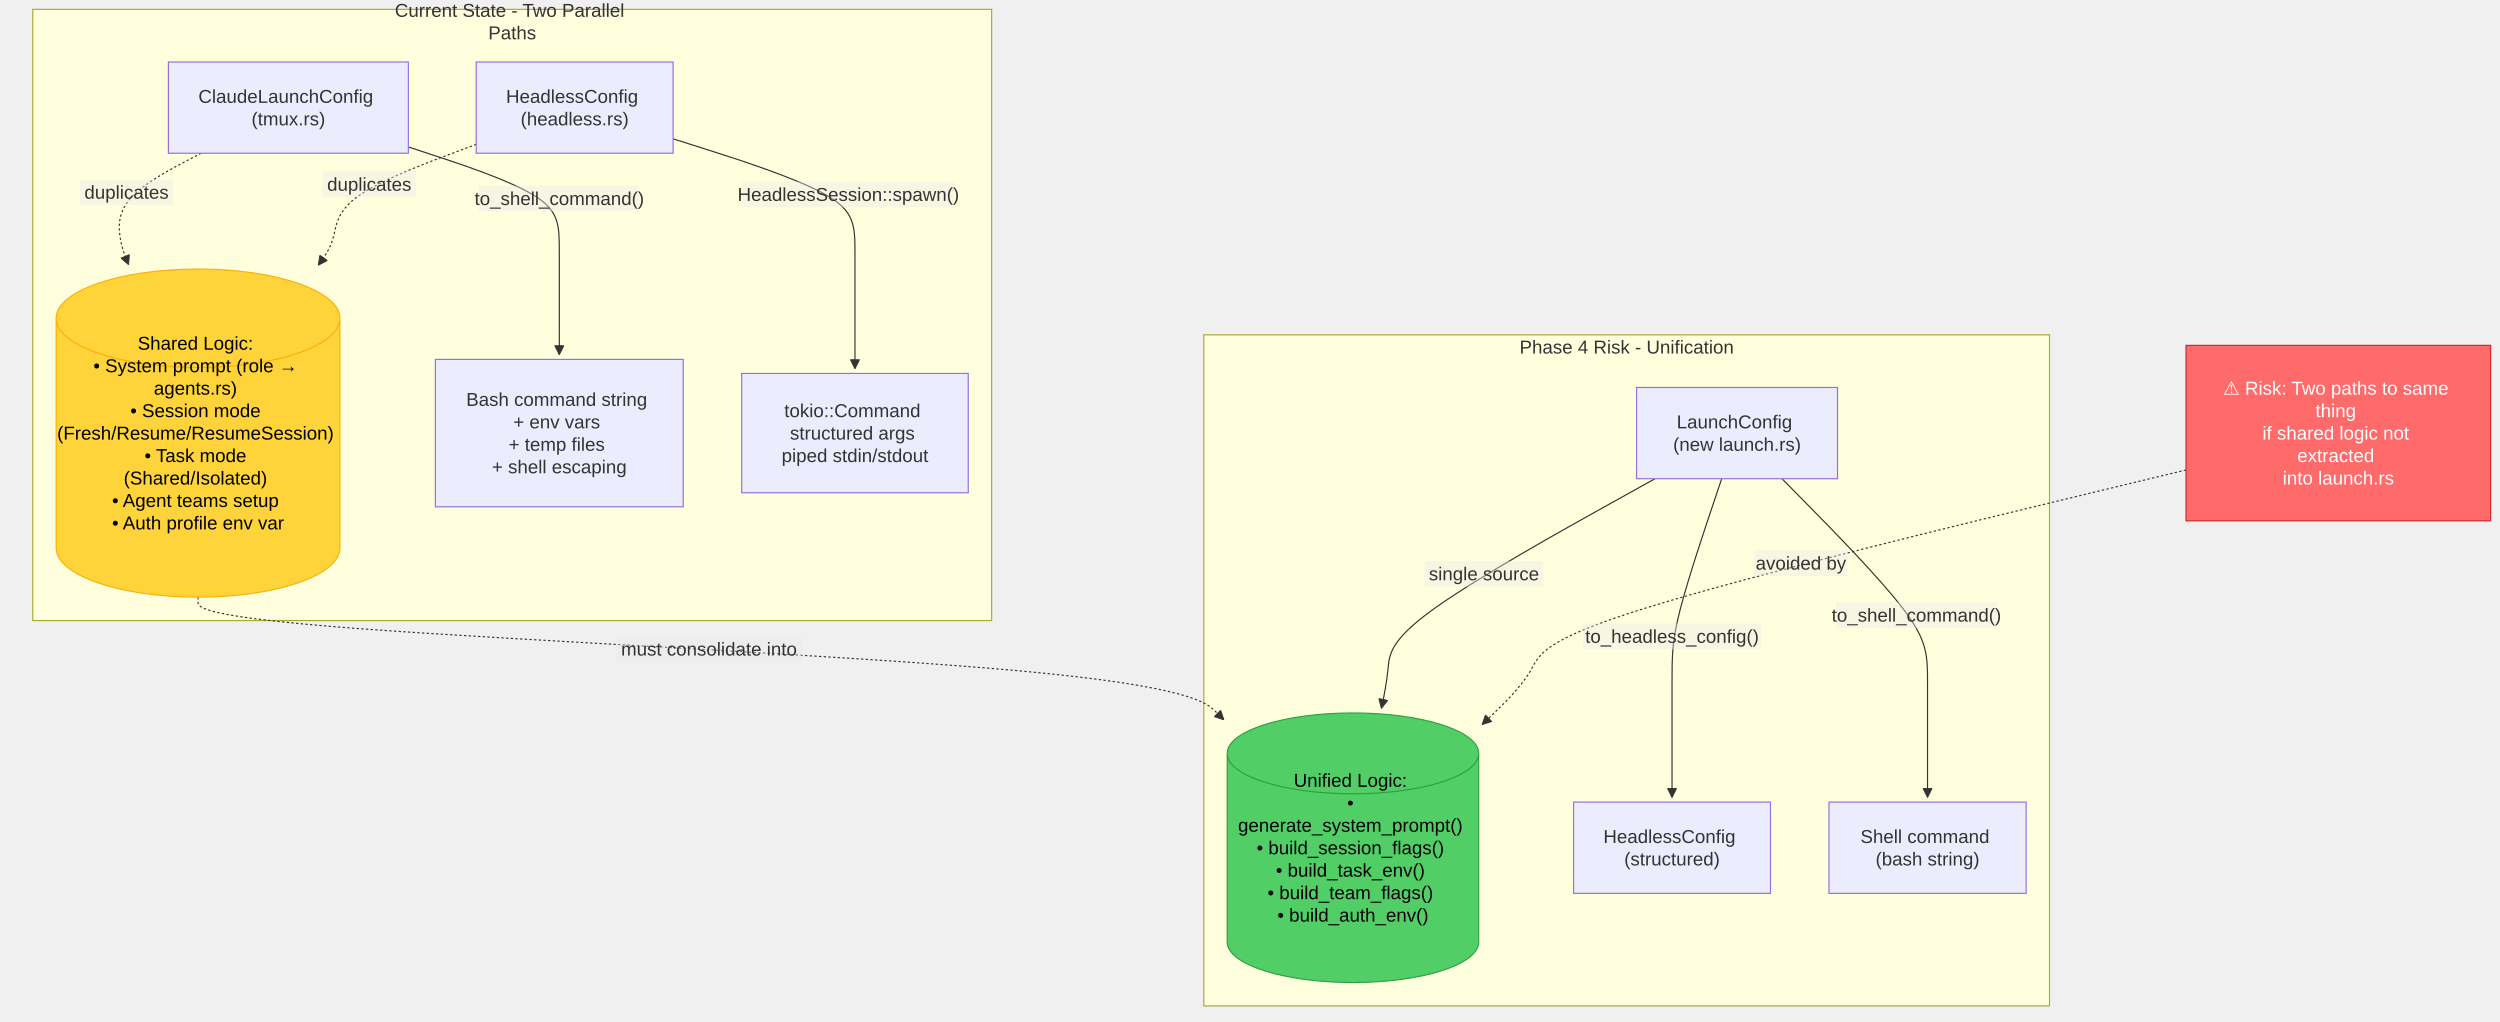
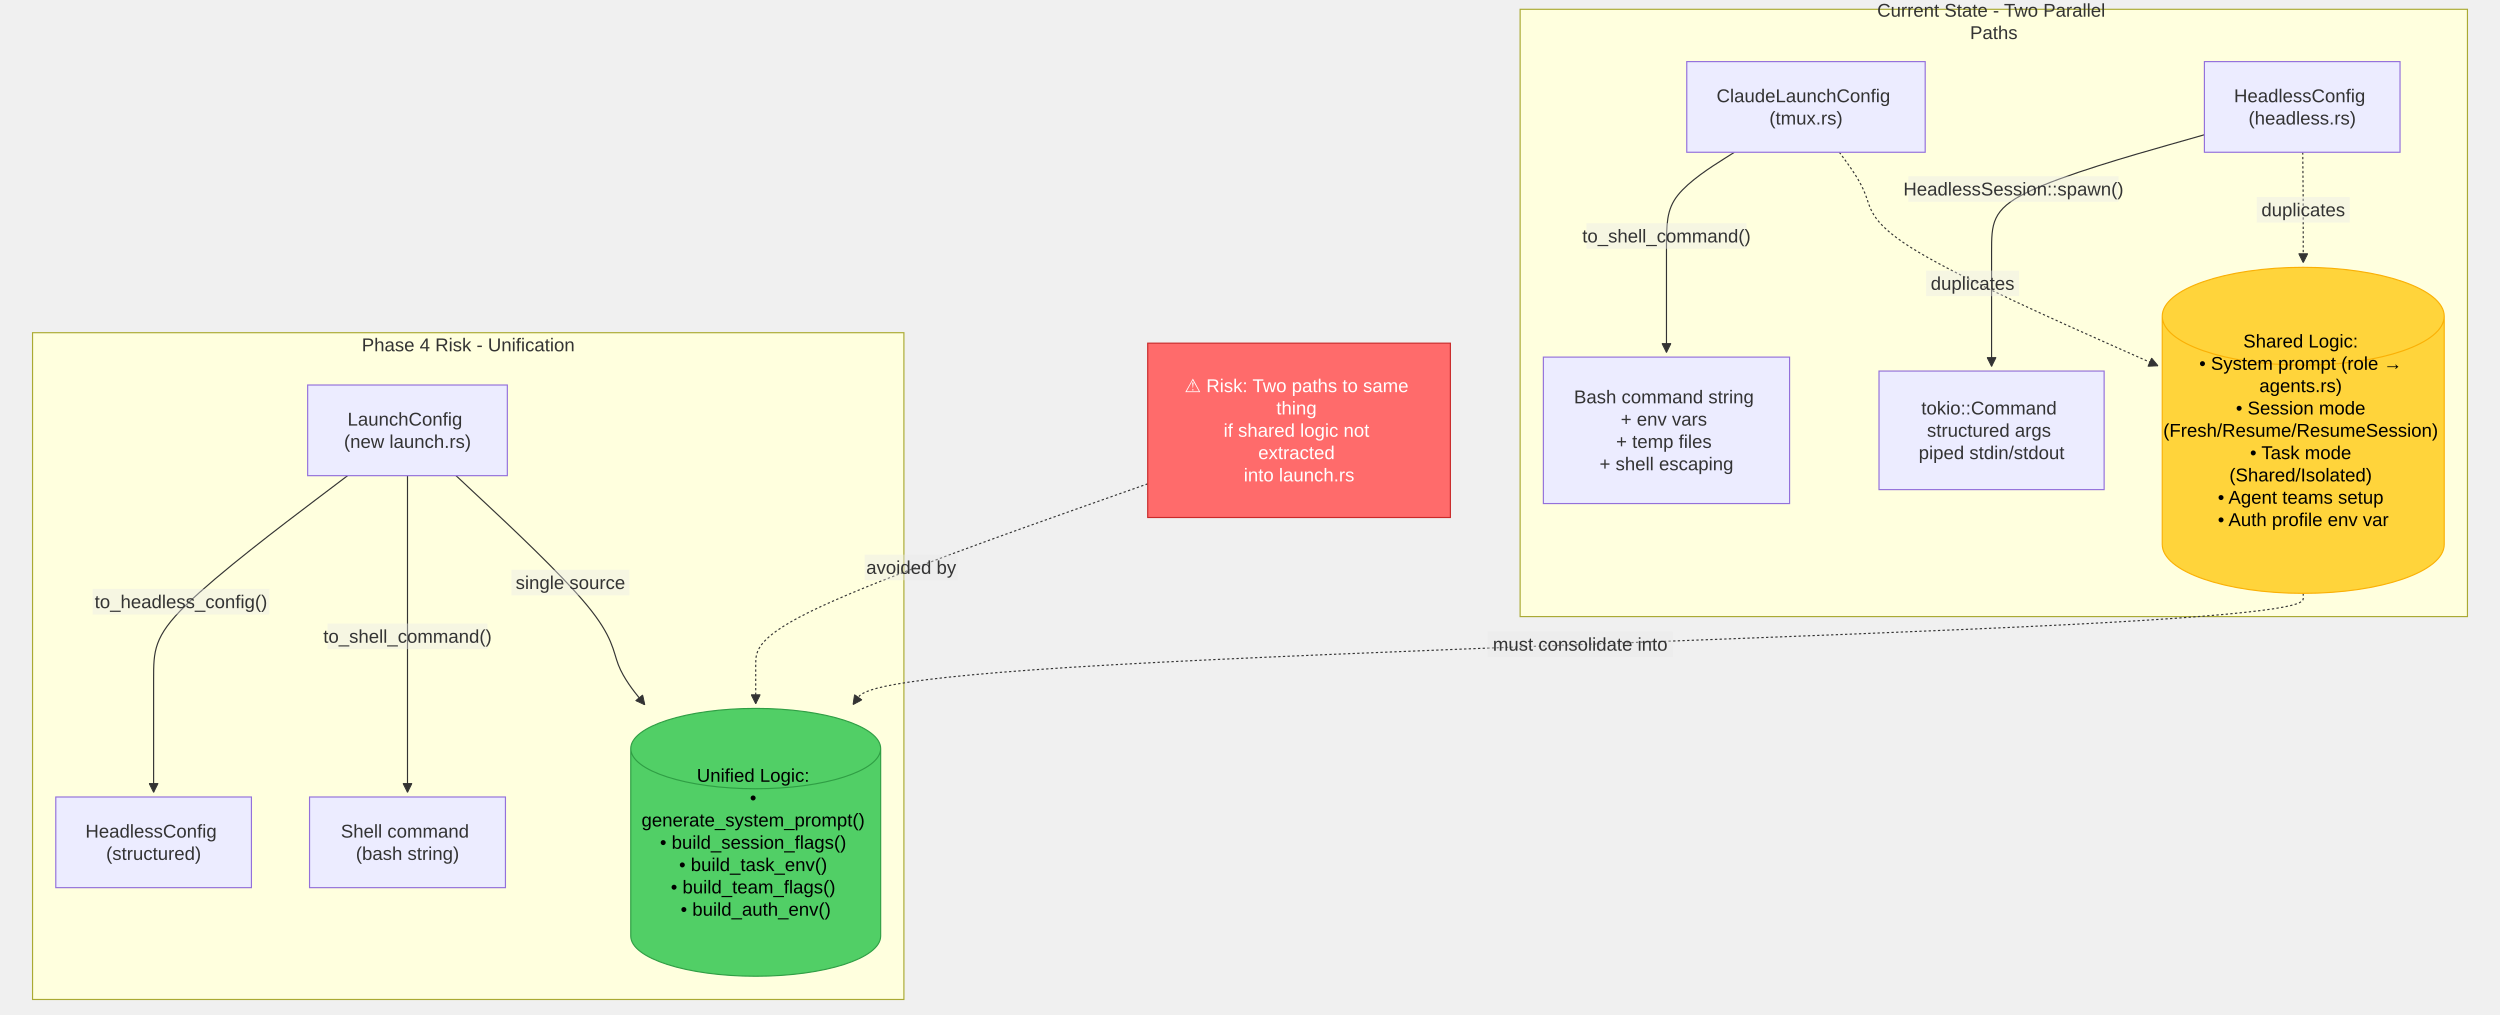
- <svg xmlns="http://www.w3.org/2000/svg" width="2137.194" height="872.923" viewBox="-8 -28 2137.194 872.923" class="mermaid">
+ <svg xmlns="http://www.w3.org/2000/svg" width="2150.923" height="872.923" viewBox="-8 -28 2150.923 872.923" class="mermaid">
  <style>
.mermaid{font-family:trebuchet ms, verdana, arial, sans-serif;font-size:16px;fill:#333333;}
.error-icon{fill:#552222;}
.error-text{fill:#552222;stroke:#552222;}
.edge-thickness-normal{stroke-width:1px;}
.edge-thickness-thick{stroke-width:3.5px;}
.edge-pattern-solid{stroke-dasharray:0;}
.edge-thickness-invisible{stroke-width:0;fill:none;}
.edge-pattern-dashed{stroke-dasharray:3;}
.edge-pattern-dotted{stroke-dasharray:2;}
.marker{fill:#333333;stroke:#333333;}
.marker.cross{stroke:#333333;}
svg{font-family:trebuchet ms, verdana, arial, sans-serif;font-size:16px;}
p{margin:0;}
.label{font-family:trebuchet ms, verdana, arial, sans-serif;color:#333333;}
.cluster-label text{fill:#333333;}
.cluster-label span{color:#333333;}
.cluster-label span p{background-color:transparent;}
.label text,span{fill:#333333;color:#333333;}
.node rect,.node circle,.node ellipse,.node polygon,.node path{fill:#ECECFF;stroke:#9370DB;stroke-width:1px;}
.rough-node .label text,.node .label text,.image-shape .label,.icon-shape .label{text-anchor:middle;}
.node .katex path{fill:#000;stroke:#000;stroke-width:1px;}
.rough-node .label,.node .label,.image-shape .label,.icon-shape .label{text-align:center;}
.node.clickable{cursor:pointer;}
.root .anchor path{fill:#333333!important;stroke-width:0;stroke:#333333;}
.arrowheadPath{fill:#333333;}
.edgePath .path{stroke:#333333;stroke-width:2.0px;}
.flowchart-link{stroke:#333333;fill:none;}
.edgeLabel{background-color:rgba(232, 232, 232, 0.8);text-align:center;}
.edgeLabel p{background-color:rgba(232, 232, 232, 0.8);}
.edgeLabel rect{opacity:0.5;background-color:rgba(232, 232, 232, 0.8);fill:rgba(232, 232, 232, 0.8);}
.labelBkg{background-color:rgba(232, 232, 232, 0.5);}
.cluster rect{fill:#ffffde;stroke:#aaaa33;stroke-width:1px;}
.cluster text{fill:#333333;}
.cluster span{color:#333333;}
.flowchartTitleText{text-anchor:middle;font-size:18px;fill:#333333;}
rect.text{fill:none;stroke-width:0;}

.riskNode rect { fill:#ff6b6b !important; stroke:#c92a2a !important; color:#fff !important; }
.riskNode polygon { fill:#ff6b6b !important; stroke:#c92a2a !important; color:#fff !important; }
.riskNode ellipse { fill:#ff6b6b !important; stroke:#c92a2a !important; color:#fff !important; }
.riskNode circle { fill:#ff6b6b !important; stroke:#c92a2a !important; color:#fff !important; }
.riskNode path { fill:#ff6b6b !important; stroke:#c92a2a !important; color:#fff !important; }
.riskNode tspan, .riskNode text { fill:#fff !important; }
.sharedNode rect { fill:#ffd43b !important; stroke:#fab005 !important; color:#000 !important; }
.sharedNode polygon { fill:#ffd43b !important; stroke:#fab005 !important; color:#000 !important; }
.sharedNode ellipse { fill:#ffd43b !important; stroke:#fab005 !important; color:#000 !important; }
.sharedNode circle { fill:#ffd43b !important; stroke:#fab005 !important; color:#000 !important; }
.sharedNode path { fill:#ffd43b !important; stroke:#fab005 !important; color:#000 !important; }
.sharedNode tspan, .sharedNode text { fill:#000 !important; }
.unifiedNode rect { fill:#51cf66 !important; stroke:#2f9e44 !important; color:#000 !important; }
.unifiedNode polygon { fill:#51cf66 !important; stroke:#2f9e44 !important; color:#000 !important; }
.unifiedNode ellipse { fill:#51cf66 !important; stroke:#2f9e44 !important; color:#000 !important; }
.unifiedNode circle { fill:#51cf66 !important; stroke:#2f9e44 !important; color:#000 !important; }
.unifiedNode path { fill:#51cf66 !important; stroke:#2f9e44 !important; color:#000 !important; }
.unifiedNode tspan, .unifiedNode text { fill:#000 !important; }
  </style>
  <defs>
    <marker id="arrow_point" viewBox="0 0 10 10" refX="10" refY="5" markerWidth="8" markerHeight="8" orient="auto" markerUnits="userSpaceOnUse">
      <path d="M 0 0 L 10 5 L 0 10 z" class="marker" />
    </marker>
    <marker id="arrow_point_start" viewBox="0 0 10 10" refX="4.5" refY="5" markerWidth="8" markerHeight="8" orient="auto" markerUnits="userSpaceOnUse">
      <path d="M 0 5 L 10 10 L 10 0 z" class="marker" />
    </marker>
    <marker id="arrow_cross" viewBox="0 0 11 11" refX="12" refY="5.2" markerWidth="11" markerHeight="11" orient="auto" markerUnits="userSpaceOnUse">
-       <path d="M 1 1 L 10 10 M 10 1 L 1 10" class="marker cross" fill="none" stroke-width="2" />
+       <path d="M 1 1 L 10 10 M 10 1 L 1 10" class="marker cross" stroke-width="2" fill="none" />
    </marker>
    <marker id="arrow_cross_start" viewBox="0 0 11 11" refX="-1" refY="5.2" markerWidth="11" markerHeight="11" orient="auto" markerUnits="userSpaceOnUse">
      <path d="M 1 1 L 10 10 M 10 1 L 1 10" class="marker cross" fill="none" stroke-width="2" />
    </marker>
    <marker id="arrow_circle" viewBox="0 0 10 10" refX="11" refY="5" markerWidth="11" markerHeight="11" orient="auto" markerUnits="userSpaceOnUse">
      <circle cx="5" cy="5" r="5" class="marker" />
    </marker>
    <marker id="arrow_circle_start" viewBox="0 0 10 10" refX="-1" refY="5" markerWidth="11" markerHeight="11" orient="auto" markerUnits="userSpaceOnUse">
      <circle cx="5" cy="5" r="5" class="marker" />
    </marker>
  </defs>
  <g class="root">
    <g class="clusters">
      <g class="cluster" id="subgraph-subGraph0">
-         <rect x="20" y="-20" width="819.732" height="522.496" class="cluster" />
-         <text x="429.866" y="-4" class="cluster-label" text-anchor="middle">
-           <tspan x="429.866" y="-4" dy="-0.6em">Current State - Two Parallel</tspan>
-           <tspan x="429.866" dy="1.2em">Paths</tspan>
+         <rect x="1299.868" y="-20" width="815.055" height="522.496" class="cluster" />
+         <text x="1707.395" y="-4" class="cluster-label" text-anchor="middle">
+           <tspan x="1707.395" y="-4" dy="-0.6em">Current State - Two Parallel</tspan>
+           <tspan x="1707.395" dy="1.2em">Paths</tspan>
        </text>
      </g>
      <g class="cluster" id="subgraph-subGraph1">
-         <rect x="1021.115" y="258.248" width="722.977" height="573.675" class="cluster" />
-         <text x="1382.604" y="274.248" class="cluster-label" text-anchor="middle">Phase 4 Risk - Unification</text>
+         <rect x="20" y="258.248" width="749.691" height="573.675" class="cluster" />
+         <text x="394.846" y="274.248" class="cluster-label" text-anchor="middle">Phase 4 Risk - Unification</text>
      </g>
    </g>
    <g class="edgePaths">
      <g class="edge" id="edge-L-TmuxPath-ShellCmd-0">
-         <path d="M341.098,97.658L362.603,104.715C384.109,111.772,427.12,125.886,448.625,139.11C470.131,152.333,470.131,164.667,470.131,187.208C470.131,209.749,470.131,242.499,470.131,258.873L470.131,275.248" class="edge-thickness-normal edge-pattern-solid edge-thickness-normal edge-pattern-solid flowchart-link" marker-end="url(#arrow_point)" />
+         <path d="M1484.214,103L1474.475,109.167C1464.736,115.333,1445.259,127.667,1435.521,140C1425.782,152.333,1425.782,164.667,1425.782,187.208C1425.782,209.749,1425.782,242.499,1425.782,258.873L1425.782,275.248" class="edge-thickness-normal edge-pattern-solid edge-thickness-normal edge-pattern-solid flowchart-link" marker-end="url(#arrow_point)" />
      </g>
      <g class="edge" id="edge-L-HeadlessPath-TokioCmd-0">
-         <path d="M567.432,90.693L593.341,98.911C619.251,107.129,671.07,123.564,696.979,137.949C722.889,152.333,722.889,164.667,722.889,189.208C722.889,213.749,722.889,250.499,722.889,268.873L722.889,287.248" class="edge-thickness-normal edge-pattern-solid edge-thickness-normal edge-pattern-solid flowchart-link" marker-end="url(#arrow_point)" />
+         <path d="M1888.599,87.931L1858.08,96.609C1827.561,105.287,1766.523,122.644,1736.004,137.489C1705.485,152.333,1705.485,164.667,1705.485,189.208C1705.485,213.749,1705.485,250.499,1705.485,268.873L1705.485,287.248" class="edge-thickness-normal edge-pattern-solid edge-thickness-normal edge-pattern-solid flowchart-link" marker-end="url(#arrow_point)" />
      </g>
      <g class="edge" id="edge-L-TmuxPath-SharedLogic-0">
-         <path d="M163.925,103L152.129,109.167C140.333,115.333,116.741,127.667,104.945,140C93.148,152.333,93.148,164.667,94.613,174.384C96.077,184.101,99.005,191.201,100.469,194.752L101.933,198.302" class="edge-thickness-normal edge-pattern-dotted edge-thickness-normal edge-pattern-solid flowchart-link" marker-end="url(#arrow_point)" />
+         <path d="M1574.517,103L1579.058,109.167C1583.598,115.333,1592.678,127.667,1597.218,140C1601.759,152.333,1601.759,164.667,1642.911,189.12C1684.064,213.574,1766.369,250.148,1807.521,268.436L1848.674,286.723" class="edge-thickness-normal edge-pattern-dotted edge-thickness-normal edge-pattern-solid flowchart-link" marker-end="url(#arrow_point)" />
      </g>
      <g class="edge" id="edge-L-HeadlessPath-SharedLogic-0">
-         <path d="M399.111,95.414L379.203,102.845C359.295,110.276,319.479,125.138,299.57,138.736C279.662,152.333,279.662,164.667,277.066,174.458C274.469,184.249,269.277,191.499,266.681,195.123L264.084,198.748" class="edge-thickness-normal edge-pattern-dotted edge-thickness-normal edge-pattern-solid flowchart-link" marker-end="url(#arrow_point)" />
+         <path d="M1973.204,103L1973.274,109.167C1973.344,115.333,1973.485,127.667,1973.556,140C1973.626,152.333,1973.626,164.667,1973.626,174.333C1973.626,184,1973.626,191,1973.626,194.5L1973.626,198" class="edge-thickness-normal edge-pattern-dotted edge-thickness-normal edge-pattern-solid flowchart-link" marker-end="url(#arrow_point)" />
      </g>
      <g class="edge" id="edge-L-NewLaunch-HeadlessOut-0">
-         <path d="M1463.84,381.248L1456.763,402.29C1449.685,423.331,1435.531,465.414,1428.454,492.622C1421.377,519.83,1421.377,532.163,1421.377,556.532C1421.377,580.901,1421.377,617.305,1421.377,635.507L1421.377,653.71" class="edge-thickness-normal edge-pattern-solid edge-thickness-normal edge-pattern-solid flowchart-link" marker-end="url(#arrow_point)" />
+         <path d="M291.045,381.248L263.23,402.29C235.416,423.331,179.788,465.414,151.974,492.622C124.16,519.83,124.16,532.163,124.16,556.532C124.16,580.901,124.16,617.305,124.16,635.507L124.16,653.71" class="edge-thickness-normal edge-pattern-solid edge-thickness-normal edge-pattern-solid flowchart-link" marker-end="url(#arrow_point)" />
      </g>
      <g class="edge" id="edge-L-NewLaunch-ShellOut-0">
-         <path d="M1515.393,381.248L1536.13,402.29C1556.867,423.331,1598.341,465.414,1619.078,492.622C1639.815,519.83,1639.815,532.163,1639.815,556.532C1639.815,580.901,1639.815,617.305,1639.815,635.507L1639.815,653.71" class="edge-thickness-normal edge-pattern-solid edge-thickness-normal edge-pattern-solid flowchart-link" marker-end="url(#arrow_point)" />
+         <path d="M342.598,381.248L342.598,402.29C342.598,423.331,342.598,465.414,342.598,492.622C342.598,519.83,342.598,532.163,342.598,556.532C342.598,580.901,342.598,617.305,342.598,635.507L342.598,653.71" class="edge-thickness-normal edge-pattern-solid edge-thickness-normal edge-pattern-solid flowchart-link" marker-end="url(#arrow_point)" />
      </g>
      <g class="edge" id="edge-L-NewLaunch-UnifiedLogic-0">
-         <path d="M1406.806,381.248L1368.958,402.29C1331.109,423.331,1255.413,465.414,1217.565,492.622C1179.717,519.83,1179.717,532.163,1178.59,543.843C1177.464,555.523,1175.211,566.55,1174.084,572.064L1172.957,577.577" class="edge-thickness-normal edge-pattern-solid edge-thickness-normal edge-pattern-solid flowchart-link" marker-end="url(#arrow_point)" />
+         <path d="M384.334,381.248L406.852,402.29C429.37,423.331,474.406,465.414,496.924,492.622C519.441,519.83,519.441,532.163,523.996,543.977C528.55,555.792,537.66,567.087,542.214,572.735L546.769,578.383" class="edge-thickness-normal edge-pattern-solid edge-thickness-normal edge-pattern-solid flowchart-link" marker-end="url(#arrow_point)" />
      </g>
      <g class="edge" id="edge-L-SharedLogic-UnifiedLogic-0">
-         <path d="M161.297,482.496L161.297,486.663C161.297,490.83,161.297,499.163,300.25,509.496C439.202,519.83,717.108,532.163,863.271,545.475C1009.434,558.786,1023.854,573.076,1031.064,580.221L1038.274,587.366" class="edge-thickness-normal edge-pattern-dotted edge-thickness-normal edge-pattern-solid flowchart-link" marker-end="url(#arrow_point)" />
+         <path d="M1973.626,482.496L1973.626,486.663C1973.626,490.83,1973.626,499.163,1769.649,509.496C1565.671,519.83,1157.716,532.163,949.766,543.952C741.815,555.741,733.869,566.985,729.895,572.607L725.922,578.23" class="edge-thickness-normal edge-pattern-dotted edge-thickness-normal edge-pattern-solid flowchart-link" marker-end="url(#arrow_point)" />
      </g>
      <g class="edge" id="edge-L-Risk-UnifiedLogic-0">
-         <path d="M1860.791,373.756L1768.682,396.046C1676.573,418.336,1492.355,462.916,1400.246,491.373C1308.137,519.83,1308.137,532.163,1299.949,546.142C1291.761,560.122,1275.385,575.748,1267.197,583.56L1259.009,591.373" class="edge-thickness-normal edge-pattern-dotted edge-thickness-normal edge-pattern-solid flowchart-link" marker-end="url(#arrow_point)" />
+         <path d="M979.465,388.273L923.253,408.144C867.04,428.014,754.616,467.755,698.404,493.792C642.191,519.83,642.191,532.163,642.191,543.83C642.191,555.496,642.191,566.496,642.191,571.996L642.191,577.496" class="edge-thickness-normal edge-pattern-dotted edge-thickness-normal edge-pattern-solid flowchart-link" marker-end="url(#arrow_point)" />
      </g>
    </g>
    <g class="edgeLabels">
      <g class="edgeLabel" id="edge-label-L-TmuxPath-ShellCmd-0">
-         <rect x="401.331" y="130.723" width="137.6" height="22" class="edge-label-bg" />
-         <text x="470.131" y="141.723" class="edge-label" text-anchor="middle" dominant-baseline="central">to_shell_command()</text>
+         <rect x="1356.982" y="164.044" width="137.6" height="22" class="edge-label-bg" />
+         <text x="1425.782" y="175.044" class="edge-label" dominant-baseline="central" text-anchor="middle">to_shell_command()</text>
      </g>
      <g class="edgeLabel" id="edge-label-L-HeadlessPath-TokioCmd-0">
-         <rect x="626.845" y="127.21" width="180.8" height="22" class="edge-label-bg" />
-         <text x="717.245" y="138.21" class="edge-label" text-anchor="middle" dominant-baseline="central">HeadlessSession::spawn()</text>
+         <rect x="1633.901" y="123.65" width="180.8" height="22" class="edge-label-bg" />
+         <text x="1724.301" y="134.65" class="edge-label" dominant-baseline="central" text-anchor="middle">HeadlessSession::spawn()</text>
      </g>
      <g class="edgeLabel" id="edge-label-L-TmuxPath-SharedLogic-0">
-         <rect x="60.159" y="125.335" width="80" height="22" class="edge-label-bg" />
-         <text x="100.159" y="136.335" class="edge-label" dominant-baseline="central" text-anchor="middle">duplicates</text>
+         <rect x="1649.144" y="204.832" width="80" height="22" class="edge-label-bg" />
+         <text x="1689.144" y="215.832" class="edge-label" text-anchor="middle" dominant-baseline="central">duplicates</text>
      </g>
      <g class="edgeLabel" id="edge-label-L-HeadlessPath-SharedLogic-0">
-         <rect x="267.65" y="118.553" width="80" height="22" class="edge-label-bg" />
-         <text x="307.65" y="129.553" class="edge-label" dominant-baseline="central" text-anchor="middle">duplicates</text>
+         <rect x="1933.626" y="141.499" width="80" height="22" class="edge-label-bg" />
+         <text x="1973.626" y="152.499" class="edge-label" text-anchor="middle" dominant-baseline="central">duplicates</text>
      </g>
      <g class="edgeLabel" id="edge-label-L-NewLaunch-HeadlessOut-0">
-         <rect x="1345.377" y="505.004" width="152" height="22" class="edge-label-bg" />
-         <text x="1421.377" y="516.004" class="edge-label" text-anchor="middle" dominant-baseline="central">to_headless_config()</text>
+         <rect x="71.704" y="478.685" width="152" height="22" class="edge-label-bg" />
+         <text x="147.704" y="489.685" class="edge-label" dominant-baseline="central" text-anchor="middle">to_headless_config()</text>
      </g>
      <g class="edgeLabel" id="edge-label-L-NewLaunch-ShellOut-0">
-         <rect x="1561.524" y="486.866" width="137.6" height="22" class="edge-label-bg" />
-         <text x="1630.324" y="497.866" class="edge-label" text-anchor="middle" dominant-baseline="central">to_shell_command()</text>
+         <rect x="273.798" y="508.479" width="137.6" height="22" class="edge-label-bg" />
+         <text x="342.598" y="519.479" class="edge-label" text-anchor="middle" dominant-baseline="central">to_shell_command()</text>
      </g>
      <g class="edgeLabel" id="edge-label-L-NewLaunch-UnifiedLogic-0">
-         <rect x="1209.789" y="451.536" width="101.6" height="22" class="edge-label-bg" />
-         <text x="1260.589" y="462.536" class="edge-label" text-anchor="middle" dominant-baseline="central">single source</text>
+         <rect x="431.97" y="462.229" width="101.6" height="22" class="edge-label-bg" />
+         <text x="482.77" y="473.229" class="edge-label" text-anchor="middle" dominant-baseline="central">single source</text>
      </g>
      <g class="edgeLabel" id="edge-label-L-SharedLogic-UnifiedLogic-0">
-         <rect x="518.487" y="515.881" width="159.2" height="22" class="edge-label-bg" />
-         <text x="598.087" y="526.881" class="edge-label" text-anchor="middle" dominant-baseline="central">must consolidate into</text>
+         <rect x="1271.945" y="515.303" width="159.2" height="22" class="edge-label-bg" />
+         <text x="1351.545" y="526.303" class="edge-label" dominant-baseline="central" text-anchor="middle">must consolidate into</text>
      </g>
      <g class="edgeLabel" id="edge-label-L-Risk-UnifiedLogic-0">
-         <rect x="1491.54" y="442.434" width="80" height="22" class="edge-label-bg" />
-         <text x="1531.54" y="453.434" class="edge-label" dominant-baseline="central" text-anchor="middle">avoided by</text>
+         <rect x="735.944" y="449.216" width="80" height="22" class="edge-label-bg" />
+         <text x="775.944" y="460.216" class="edge-label" dominant-baseline="central" text-anchor="middle">avoided by</text>
      </g>
    </g>
    <g class="nodes">
      <g class="node default" id="node-TmuxPath">
-         <rect x="135.957" y="25" width="205.141" height="78" />
-         <text x="238.527" y="64" class="label" dominant-baseline="central" text-anchor="middle">
-           <tspan x="238.527" y="64" dy="-0.6em">ClaudeLaunchConfig</tspan>
-           <tspan x="238.527" dy="1.2em">(tmux.rs)</tspan>
+         <rect x="1443.233" y="25" width="205.141" height="78" />
+         <text x="1545.804" y="64" class="label" dominant-baseline="central" text-anchor="middle">
+           <tspan x="1545.804" y="64" dy="-0.6em">ClaudeLaunchConfig</tspan>
+           <tspan x="1545.804" dy="1.2em">(tmux.rs)</tspan>
        </text>
      </g>
      <g class="node default" id="node-HeadlessPath">
-         <rect x="399.111" y="25" width="168.32" height="78" />
-         <text x="483.271" y="64" class="label" text-anchor="middle" dominant-baseline="central">
-           <tspan x="483.271" y="64" dy="-0.6em">HeadlessConfig</tspan>
-           <tspan x="483.271" dy="1.2em">(headless.rs)</tspan>
+         <rect x="1888.599" y="25" width="168.32" height="78" />
+         <text x="1972.759" y="64" class="label" dominant-baseline="central" text-anchor="middle">
+           <tspan x="1972.759" y="64" dy="-0.6em">HeadlessConfig</tspan>
+           <tspan x="1972.759" dy="1.2em">(headless.rs)</tspan>
        </text>
      </g>
      <g class="node default" id="node-ShellCmd">
-         <rect x="364.217" y="279.248" width="211.828" height="126" />
-         <text x="470.131" y="342.248" class="label" dominant-baseline="central" text-anchor="middle">
-           <tspan x="470.131" y="342.248" dy="-1.8em">Bash command string</tspan>
-           <tspan x="470.131" dy="1.2em">+ env vars</tspan>
-           <tspan x="470.131" dy="1.2em">+ temp files</tspan>
-           <tspan x="470.131" dy="1.2em">+ shell escaping</tspan>
+         <rect x="1319.868" y="279.248" width="211.828" height="126" />
+         <text x="1425.782" y="342.248" class="label" text-anchor="middle" dominant-baseline="central">
+           <tspan x="1425.782" y="342.248" dy="-1.8em">Bash command string</tspan>
+           <tspan x="1425.782" dy="1.2em">+ env vars</tspan>
+           <tspan x="1425.782" dy="1.2em">+ temp files</tspan>
+           <tspan x="1425.782" dy="1.2em">+ shell escaping</tspan>
        </text>
      </g>
      <g class="node default" id="node-TokioCmd">
-         <rect x="626.045" y="291.248" width="193.687" height="102" />
-         <text x="722.889" y="342.248" class="label" text-anchor="middle" dominant-baseline="central">
-           <tspan x="722.889" y="342.248" dy="-1.2em">tokio::Command</tspan>
-           <tspan x="722.889" dy="1.2em">structured args</tspan>
-           <tspan x="722.889" dy="1.2em">piped stdin/stdout</tspan>
+         <rect x="1608.642" y="291.248" width="193.687" height="102" />
+         <text x="1705.485" y="342.248" class="label" text-anchor="middle" dominant-baseline="central">
+           <tspan x="1705.485" y="342.248" dy="-1.2em">tokio::Command</tspan>
+           <tspan x="1705.485" dy="1.2em">structured args</tspan>
+           <tspan x="1705.485" dy="1.2em">piped stdin/stdout</tspan>
        </text>
      </g>
      <g class="node default sharedNode" id="node-SharedLogic">
-         <path d="M 40 244.074 a 121.297 42.074 0 0 0 242.594 0 a 121.297 42.074 0 0 0 -242.594 0 l 0 196.347 a 121.297 42.074 0 0 0 242.594 0 l 0 -196.347" style="fill:#ffd43b !important;stroke:#fab005 !important;color:#000 !important" />
-         <text x="161.297" y="342.248" class="label" text-anchor="middle" dominant-baseline="central" style="fill: #000">
-           <tspan x="161.297" y="342.248" dy="-4.8em">Shared Logic:</tspan>
-           <tspan x="161.297" dy="1.2em">• System prompt (role →</tspan>
-           <tspan x="161.297" dy="1.2em">agents.rs)</tspan>
-           <tspan x="161.297" dy="1.2em">• Session mode</tspan>
-           <tspan x="161.297" dy="1.2em">(Fresh/Resume/ResumeSession)</tspan>
-           <tspan x="161.297" dy="1.2em">• Task mode</tspan>
-           <tspan x="161.297" dy="1.2em">(Shared/Isolated)</tspan>
-           <tspan x="161.297" dy="1.2em">• Agent teams setup</tspan>
-           <tspan x="161.297" dy="1.2em">• Auth profile env var</tspan>
+         <path d="M 1852.329 244.074 a 121.297 42.074 0 0 0 242.594 0 a 121.297 42.074 0 0 0 -242.594 0 l 0 196.347 a 121.297 42.074 0 0 0 242.594 0 l 0 -196.347" style="fill:#ffd43b !important;stroke:#fab005 !important;color:#000 !important" />
+         <text x="1973.626" y="342.248" class="label" text-anchor="middle" dominant-baseline="central" style="fill: #000">
+           <tspan x="1973.626" y="342.248" dy="-4.8em">Shared Logic:</tspan>
+           <tspan x="1973.626" dy="1.2em">• System prompt (role →</tspan>
+           <tspan x="1973.626" dy="1.2em">agents.rs)</tspan>
+           <tspan x="1973.626" dy="1.2em">• Session mode</tspan>
+           <tspan x="1973.626" dy="1.2em">(Fresh/Resume/ResumeSession)</tspan>
+           <tspan x="1973.626" dy="1.2em">• Task mode</tspan>
+           <tspan x="1973.626" dy="1.2em">(Shared/Isolated)</tspan>
+           <tspan x="1973.626" dy="1.2em">• Agent teams setup</tspan>
+           <tspan x="1973.626" dy="1.2em">• Auth profile env var</tspan>
        </text>
      </g>
      <g class="node default" id="node-NewLaunch">
-         <rect x="1391.063" y="303.248" width="171.789" height="78" />
-         <text x="1476.957" y="342.248" class="label" dominant-baseline="central" text-anchor="middle">
-           <tspan x="1476.957" y="342.248" dy="-0.6em">LaunchConfig</tspan>
-           <tspan x="1476.957" dy="1.2em">(new launch.rs)</tspan>
+         <rect x="256.703" y="303.248" width="171.789" height="78" />
+         <text x="342.598" y="342.248" class="label" dominant-baseline="central" text-anchor="middle">
+           <tspan x="342.598" y="342.248" dy="-0.6em">LaunchConfig</tspan>
+           <tspan x="342.598" dy="1.2em">(new launch.rs)</tspan>
        </text>
      </g>
      <g class="node default" id="node-HeadlessOut">
-         <rect x="1337.217" y="657.71" width="168.32" height="78" />
-         <text x="1421.377" y="696.71" class="label" dominant-baseline="central" text-anchor="middle">
-           <tspan x="1421.377" y="696.71" dy="-0.6em">HeadlessConfig</tspan>
-           <tspan x="1421.377" dy="1.2em">(structured)</tspan>
+         <rect x="40" y="657.71" width="168.32" height="78" />
+         <text x="124.16" y="696.71" class="label" text-anchor="middle" dominant-baseline="central">
+           <tspan x="124.16" y="696.71" dy="-0.6em">HeadlessConfig</tspan>
+           <tspan x="124.16" dy="1.2em">(structured)</tspan>
        </text>
      </g>
      <g class="node default" id="node-ShellOut">
-         <rect x="1555.537" y="657.71" width="168.555" height="78" />
-         <text x="1639.815" y="696.71" class="label" dominant-baseline="central" text-anchor="middle">
-           <tspan x="1639.815" y="696.71" dy="-0.6em">Shell command</tspan>
-           <tspan x="1639.815" dy="1.2em">(bash string)</tspan>
+         <rect x="258.32" y="657.71" width="168.555" height="78" />
+         <text x="342.598" y="696.71" class="label" dominant-baseline="central" text-anchor="middle">
+           <tspan x="342.598" y="696.71" dy="-0.6em">Shell command</tspan>
+           <tspan x="342.598" dy="1.2em">(bash string)</tspan>
        </text>
      </g>
      <g class="node default unifiedNode" id="node-UnifiedLogic">
-         <path d="M 1041.115 616.06 a 107.5 34.564 0 0 0 215 0 a 107.5 34.564 0 0 0 -215 0 l 0 161.299 a 107.5 34.564 0 0 0 215 0 l 0 -161.299" style="fill:#51cf66 !important;stroke:#2f9e44 !important;color:#000 !important" />
-         <text x="1148.615" y="696.71" class="label" dominant-baseline="central" style="fill: #000" text-anchor="middle">
-           <tspan x="1148.615" y="696.71" dy="-3.6em">Unified Logic:</tspan>
-           <tspan x="1148.615" dy="1.2em">•</tspan>
-           <tspan x="1148.615" dy="1.2em">generate_system_prompt()</tspan>
-           <tspan x="1148.615" dy="1.2em">• build_session_flags()</tspan>
-           <tspan x="1148.615" dy="1.2em">• build_task_env()</tspan>
-           <tspan x="1148.615" dy="1.2em">• build_team_flags()</tspan>
-           <tspan x="1148.615" dy="1.2em">• build_auth_env()</tspan>
+         <path d="M 534.691 616.06 a 107.5 34.564 0 0 0 215 0 a 107.5 34.564 0 0 0 -215 0 l 0 161.299 a 107.5 34.564 0 0 0 215 0 l 0 -161.299" style="fill:#51cf66 !important;stroke:#2f9e44 !important;color:#000 !important" />
+         <text x="642.191" y="696.71" class="label" text-anchor="middle" dominant-baseline="central" style="fill: #000">
+           <tspan x="642.191" y="696.71" dy="-3.6em">Unified Logic:</tspan>
+           <tspan x="642.191" dy="1.2em">•</tspan>
+           <tspan x="642.191" dy="1.2em">generate_system_prompt()</tspan>
+           <tspan x="642.191" dy="1.2em">• build_session_flags()</tspan>
+           <tspan x="642.191" dy="1.2em">• build_task_env()</tspan>
+           <tspan x="642.191" dy="1.2em">• build_team_flags()</tspan>
+           <tspan x="642.191" dy="1.2em">• build_auth_env()</tspan>
        </text>
      </g>
      <g class="node default riskNode" id="node-Risk">
-         <rect x="1860.791" y="267.248" width="260.403" height="150" style="fill:#ff6b6b !important;stroke:#c92a2a !important;color:#fff !important" />
-         <text x="1990.993" y="342.248" class="label" style="fill: #fff" text-anchor="middle" dominant-baseline="central">
-           <tspan x="1990.993" y="342.248" dy="-2.4em">⚠️ Risk: Two paths to same</tspan>
-           <tspan x="1990.993" dy="1.2em">thing</tspan>
-           <tspan x="1990.993" dy="1.2em">if shared logic not</tspan>
-           <tspan x="1990.993" dy="1.2em">extracted</tspan>
-           <tspan x="1990.993" dy="1.2em">into launch.rs</tspan>
+         <rect x="979.465" y="267.248" width="260.403" height="150" style="fill:#ff6b6b !important;stroke:#c92a2a !important;color:#fff !important" />
+         <text x="1109.666" y="342.248" class="label" style="fill: #fff" text-anchor="middle" dominant-baseline="central">
+           <tspan x="1109.666" y="342.248" dy="-2.4em">⚠️ Risk: Two paths to same</tspan>
+           <tspan x="1109.666" dy="1.2em">thing</tspan>
+           <tspan x="1109.666" dy="1.2em">if shared logic not</tspan>
+           <tspan x="1109.666" dy="1.2em">extracted</tspan>
+           <tspan x="1109.666" dy="1.2em">into launch.rs</tspan>
        </text>
      </g>
    </g>
  </g>
</svg>
